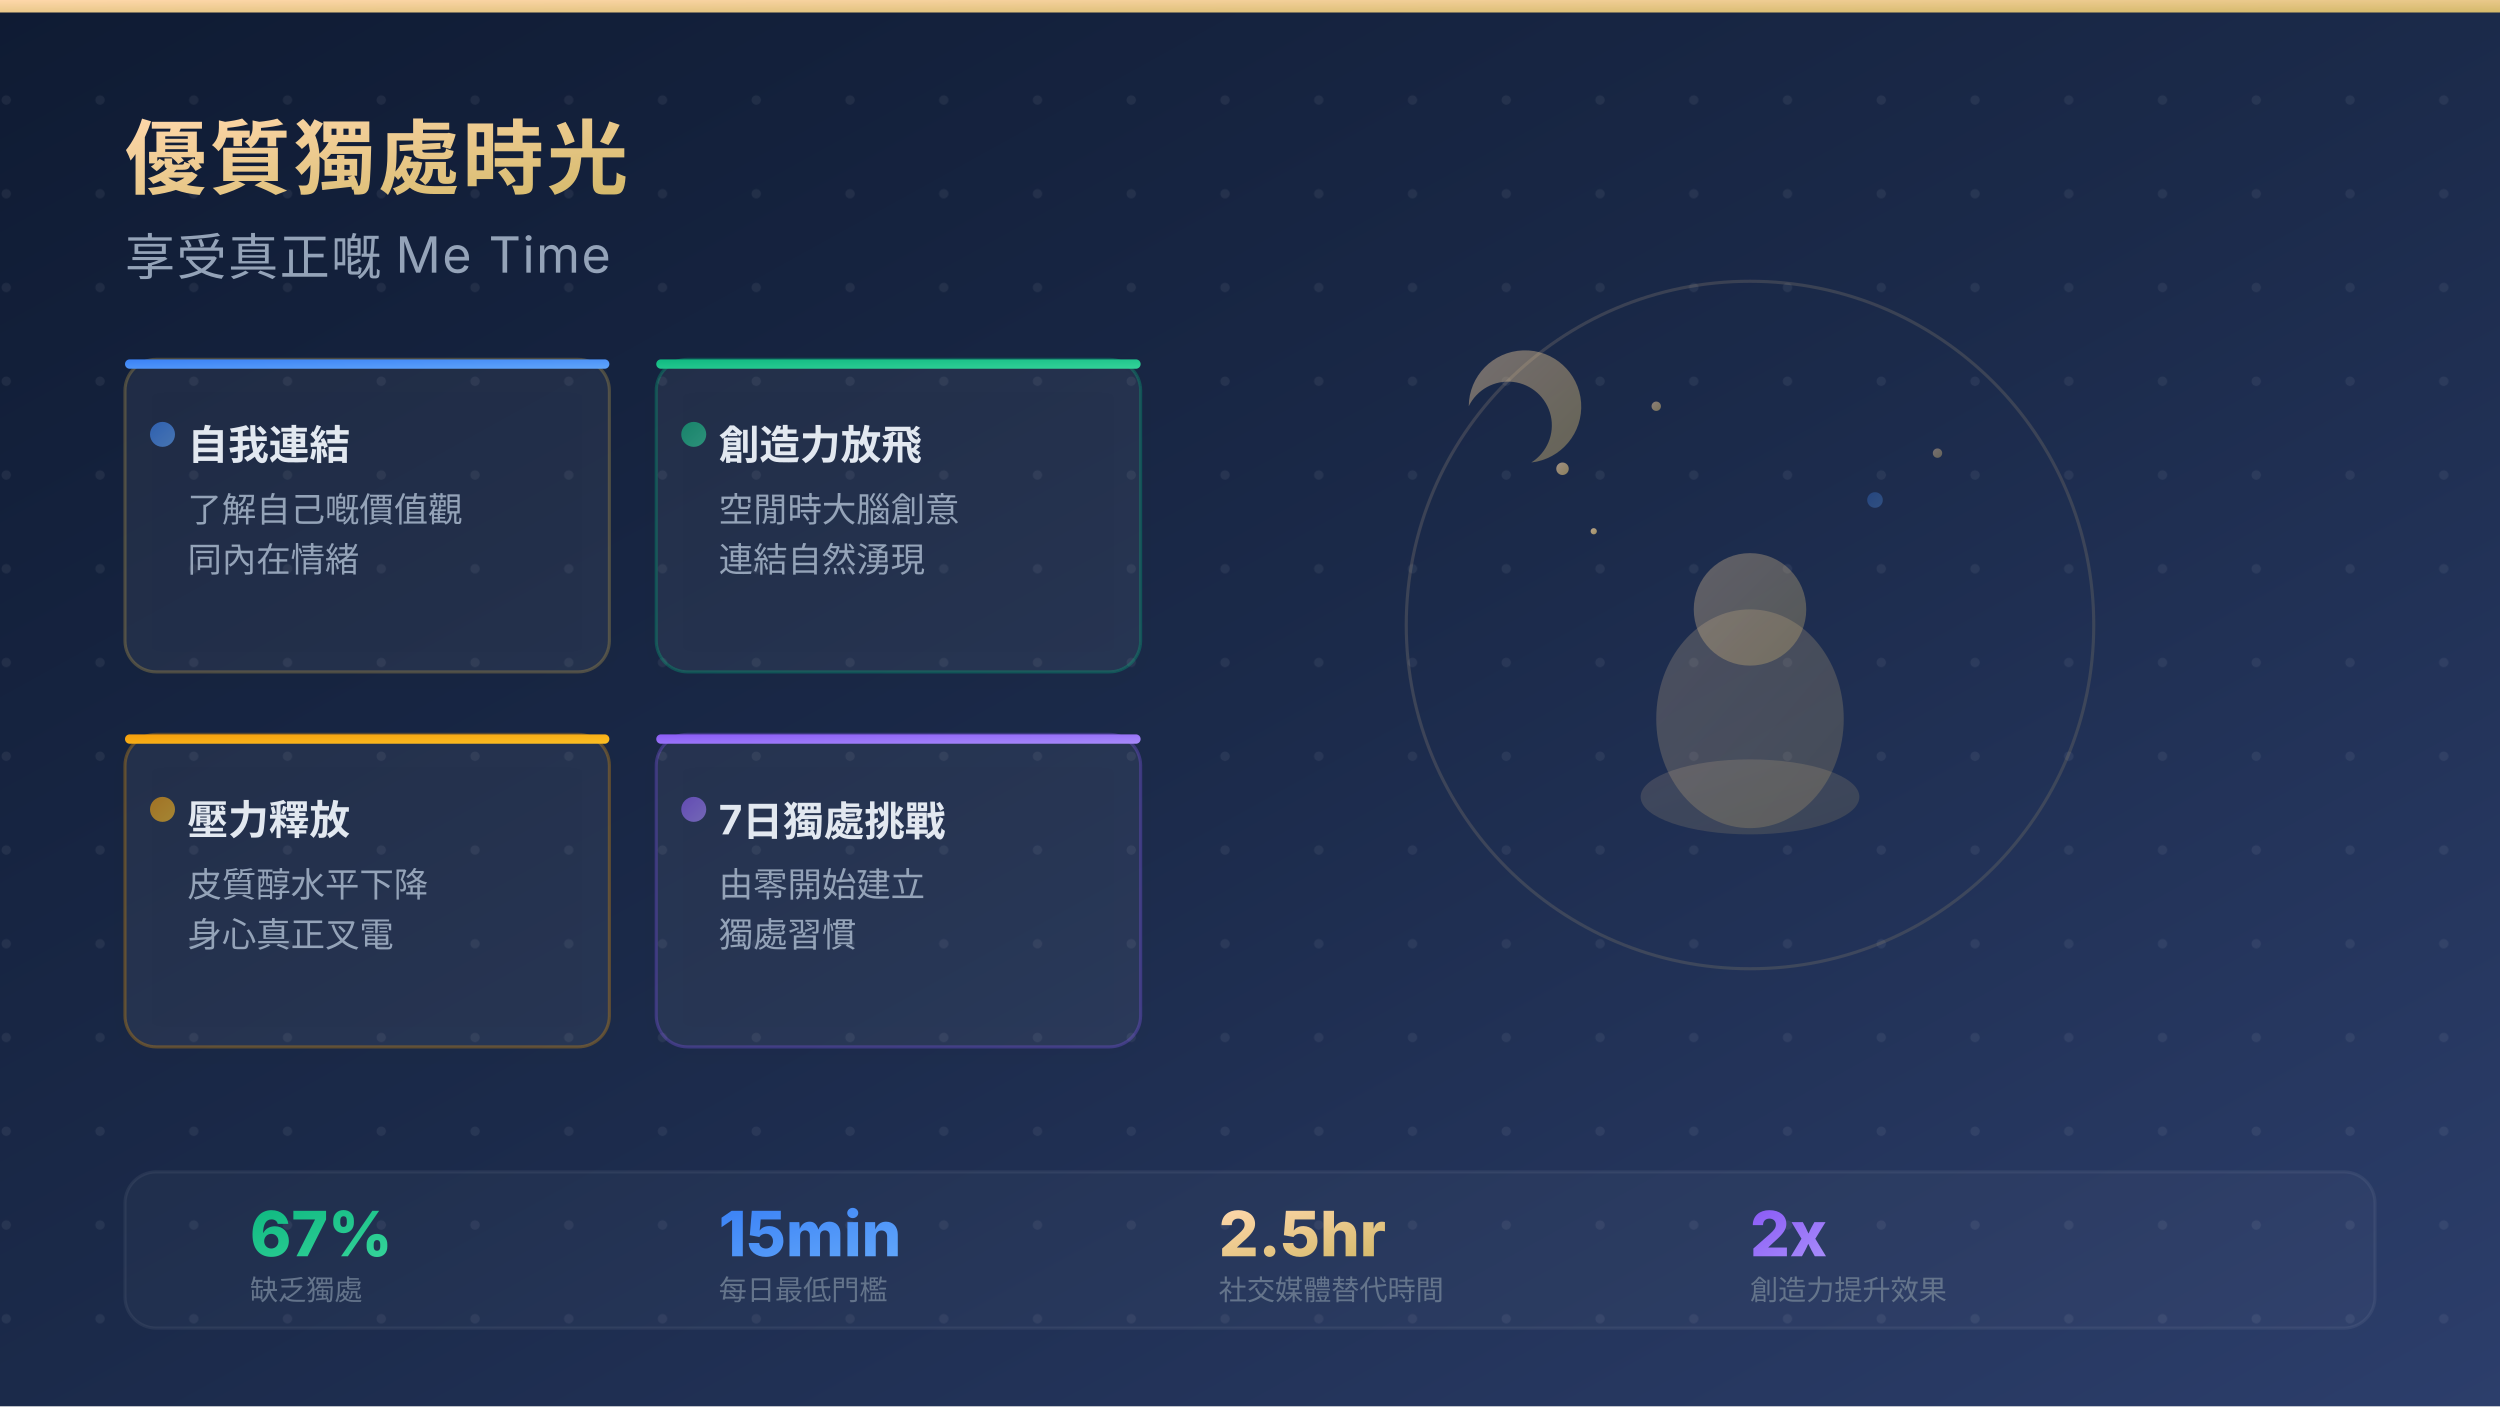
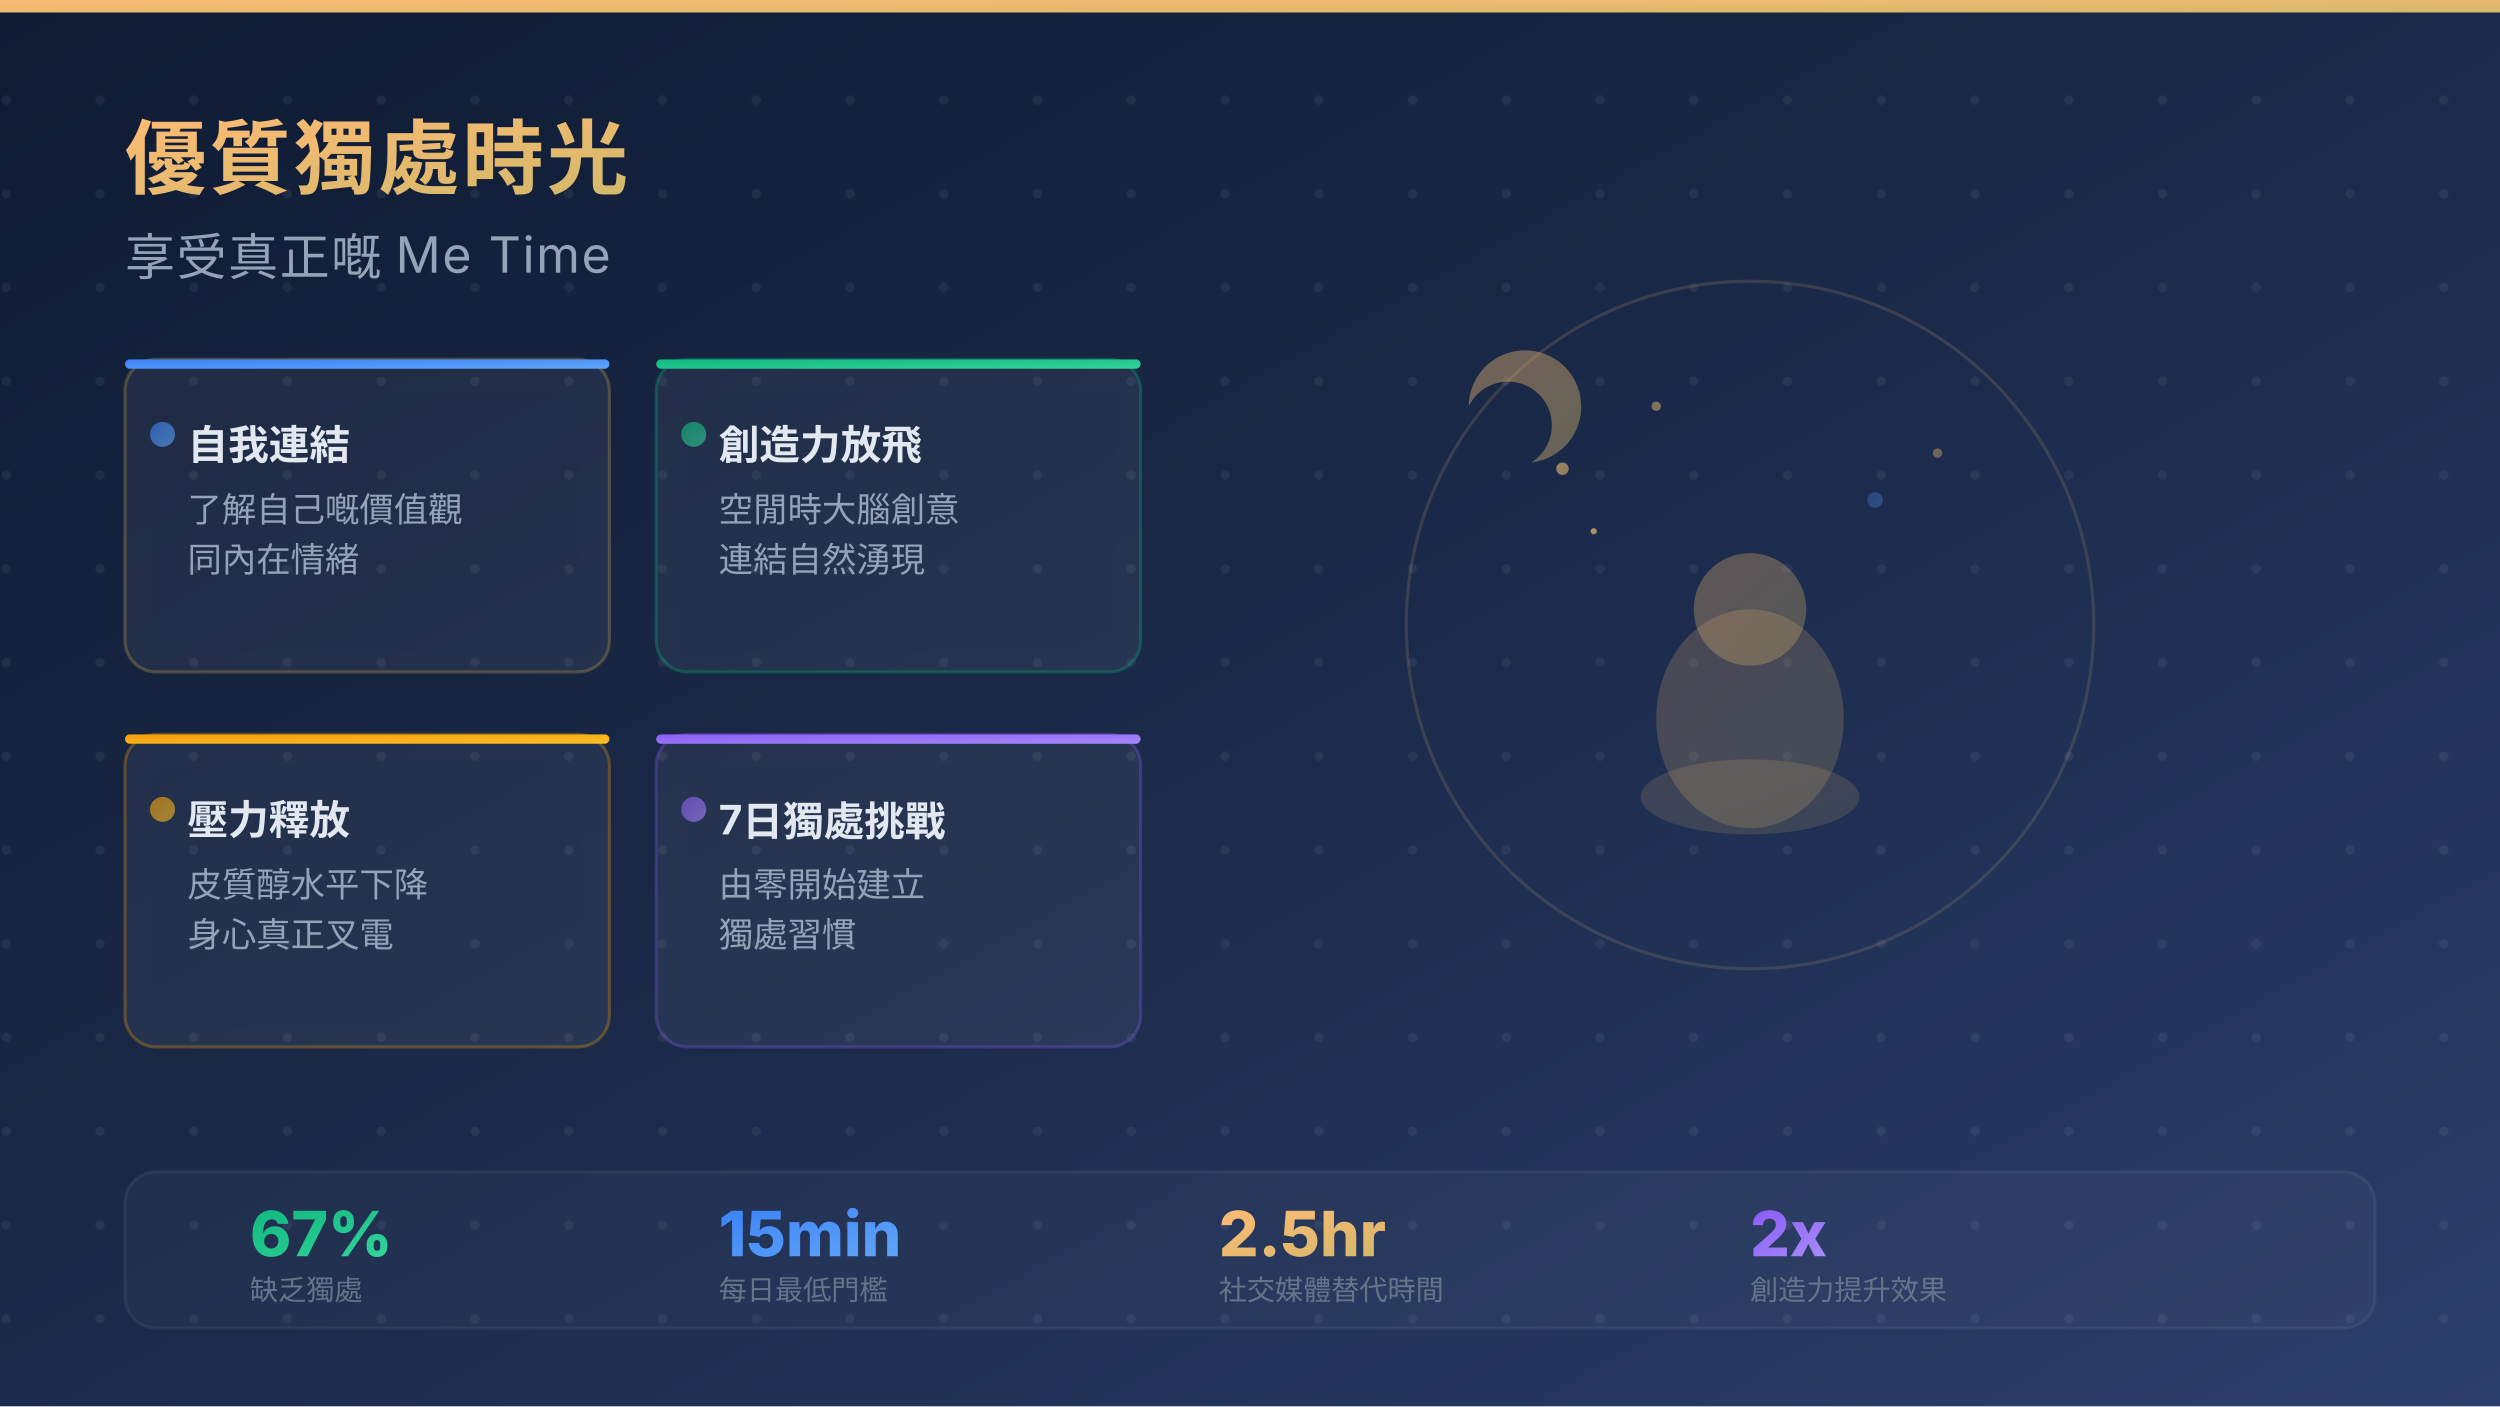
<svg xmlns="http://www.w3.org/2000/svg" viewBox="0 0 800 450" width="800" height="450">
  <defs>
    <linearGradient id="bg" x1="0%" y1="0%" x2="100%" y2="100%">
      <stop offset="0%" style="stop-color:#0F1B33" />
      <stop offset="50%" style="stop-color:#1B2A4A" />
      <stop offset="100%" style="stop-color:#2C3E6B" />
    </linearGradient>
    <linearGradient id="gold" x1="0%" y1="0%" x2="100%" y2="100%">
-       <stop offset="0%" style="stop-color:#FED7AA" />
+       <stop offset="0%" style="stop-color:#FDBA74" />
      <stop offset="100%" style="stop-color:#D4B96A" />
    </linearGradient>
    <linearGradient id="accent" x1="0%" y1="0%" x2="100%" y2="100%">
      <stop offset="0%" style="stop-color:#3B82F6" />
      <stop offset="100%" style="stop-color:#60A5FA" />
    </linearGradient>
    <linearGradient id="green" x1="0%" y1="0%" x2="100%" y2="100%">
      <stop offset="0%" style="stop-color:#10B981" />
      <stop offset="100%" style="stop-color:#34D399" />
    </linearGradient>
    <linearGradient id="orange" x1="0%" y1="0%" x2="100%" y2="100%">
      <stop offset="0%" style="stop-color:#F59E0B" />
      <stop offset="100%" style="stop-color:#FBBF24" />
    </linearGradient>
    <linearGradient id="purple" x1="0%" y1="0%" x2="100%" y2="100%">
      <stop offset="0%" style="stop-color:#8B5CF6" />
      <stop offset="100%" style="stop-color:#A78BFA" />
    </linearGradient>
    <filter id="shadow">
      <feDropShadow dx="0" dy="2" stdDeviation="4" flood-opacity="0.2" />
    </filter>
  </defs>
  <rect width="800" height="450" fill="url(#bg)" />
  <g opacity="0.06">
    <pattern id="dotGrid" x="0" y="0" width="30" height="30" patternUnits="userSpaceOnUse">
      <circle cx="2" cy="2" r="1.5" fill="white" />
    </pattern>
    <rect width="800" height="450" fill="url(#dotGrid)" />
  </g>
  <rect x="0" y="0" width="800" height="4" fill="url(#gold)" />
  <text x="40" y="60" font-family="system-ui, -apple-system, sans-serif" font-size="26" font-weight="800" fill="url(#gold)" letter-spacing="1">
    優質獨處時光
  </text>
  <text x="40" y="88" font-family="system-ui, -apple-system, sans-serif" font-size="16" fill="#94A3B8" letter-spacing="0.5">
    享受真正嘅 Me Time
  </text>
  <circle cx="560" cy="200" r="110" fill="none" stroke="url(#gold)" stroke-width="1" opacity="0.15" />
  <ellipse cx="560" cy="230" rx="30" ry="35" fill="url(#gold)" opacity="0.2" />
  <circle cx="560" cy="195" r="18" fill="url(#gold)" opacity="0.3" />
  <ellipse cx="560" cy="255" rx="35" ry="12" fill="url(#gold)" opacity="0.15" />
  <circle cx="500" cy="150" r="2" fill="url(#gold)" opacity="0.6" />
  <circle cx="620" cy="145" r="1.5" fill="url(#gold)" opacity="0.4" />
  <circle cx="530" cy="130" r="1.5" fill="url(#gold)" opacity="0.5" />
  <circle cx="600" cy="160" r="2.5" fill="url(#accent)" opacity="0.3" />
  <circle cx="510" cy="170" r="1" fill="url(#gold)" opacity="0.7" />
  <path d="M 470 130 A 18 18 0 1 1 490 148 A 14 14 0 1 0 470 130" fill="url(#gold)" opacity="0.4" />
  <rect x="40" y="115" width="155" height="100" rx="10" fill="rgba(255,255,255,0.05)" stroke="rgba(201,168,76,0.3)" stroke-width="1" filter="url(#shadow)" />
  <rect x="40" y="115" width="155" height="3" rx="1.5" fill="url(#accent)" />
  <text x="60" y="147" font-family="system-ui, -apple-system, sans-serif" font-size="13" font-weight="700" fill="#E2E8F0">自我連結</text>
  <text x="60" y="167" font-family="system-ui, -apple-system, sans-serif" font-size="11" fill="#94A3B8">了解自己嘅價值觀</text>
  <text x="60" y="183" font-family="system-ui, -apple-system, sans-serif" font-size="11" fill="#94A3B8">同內在情緒</text>
  <circle cx="52" cy="139" r="4" fill="url(#accent)" opacity="0.6" />
  <rect x="210" y="115" width="155" height="100" rx="10" fill="rgba(255,255,255,0.05)" stroke="rgba(16,185,129,0.3)" stroke-width="1" filter="url(#shadow)" />
  <rect x="210" y="115" width="155" height="3" rx="1.5" fill="url(#green)" />
  <text x="230" y="147" font-family="system-ui, -apple-system, sans-serif" font-size="13" font-weight="700" fill="#E2E8F0">創造力放飛</text>
  <text x="230" y="167" font-family="system-ui, -apple-system, sans-serif" font-size="11" fill="#94A3B8">空閒時大腦創意</text>
  <text x="230" y="183" font-family="system-ui, -apple-system, sans-serif" font-size="11" fill="#94A3B8">連結自然湧現</text>
  <circle cx="222" cy="139" r="4" fill="url(#green)" opacity="0.6" />
  <rect x="40" y="235" width="155" height="100" rx="10" fill="rgba(255,255,255,0.05)" stroke="rgba(245,158,11,0.3)" stroke-width="1" filter="url(#shadow)" />
  <rect x="40" y="235" width="155" height="3" rx="1.5" fill="url(#orange)" />
  <text x="60" y="267" font-family="system-ui, -apple-system, sans-serif" font-size="13" font-weight="700" fill="#E2E8F0">壓力釋放</text>
  <text x="60" y="287" font-family="system-ui, -apple-system, sans-serif" font-size="11" fill="#94A3B8">皮質醇水平下降</text>
  <text x="60" y="303" font-family="system-ui, -apple-system, sans-serif" font-size="11" fill="#94A3B8">身心真正叉電</text>
  <circle cx="52" cy="259" r="4" fill="url(#orange)" opacity="0.6" />
  <rect x="210" y="235" width="155" height="100" rx="10" fill="rgba(255,255,255,0.05)" stroke="rgba(139,92,246,0.3)" stroke-width="1" filter="url(#shadow)" />
  <rect x="210" y="235" width="155" height="3" rx="1.5" fill="url(#purple)" />
  <text x="230" y="267" font-family="system-ui, -apple-system, sans-serif" font-size="13" font-weight="700" fill="#E2E8F0">7日獨處挑戰</text>
  <text x="230" y="287" font-family="system-ui, -apple-system, sans-serif" font-size="11" fill="#94A3B8">由零開始建立</text>
  <text x="230" y="303" font-family="system-ui, -apple-system, sans-serif" font-size="11" fill="#94A3B8">獨處習慣</text>
  <circle cx="222" cy="259" r="4" fill="url(#purple)" opacity="0.6" />
  <rect x="40" y="375" width="720" height="50" rx="10" fill="rgba(255,255,255,0.03)" stroke="rgba(255,255,255,0.06)" stroke-width="1" />
  <text x="80" y="402" font-family="system-ui, -apple-system, sans-serif" font-size="20" font-weight="800" fill="url(#green)">67%</text>
  <text x="80" y="416" font-family="system-ui, -apple-system, sans-serif" font-size="9" fill="#64748B">缺乏獨處</text>
  <text x="230" y="402" font-family="system-ui, -apple-system, sans-serif" font-size="20" font-weight="800" fill="url(#accent)">15min</text>
  <text x="230" y="416" font-family="system-ui, -apple-system, sans-serif" font-size="9" fill="#64748B">每日最低門檻</text>
  <text x="390" y="402" font-family="system-ui, -apple-system, sans-serif" font-size="20" font-weight="800" fill="url(#gold)">2.5hr</text>
  <text x="390" y="416" font-family="system-ui, -apple-system, sans-serif" font-size="9" fill="#64748B">社交媒體替代時間</text>
  <text x="560" y="402" font-family="system-ui, -apple-system, sans-serif" font-size="20" font-weight="800" fill="url(#purple)">2x</text>
  <text x="560" y="416" font-family="system-ui, -apple-system, sans-serif" font-size="9" fill="#64748B">創造力提升效果</text>
</svg>
